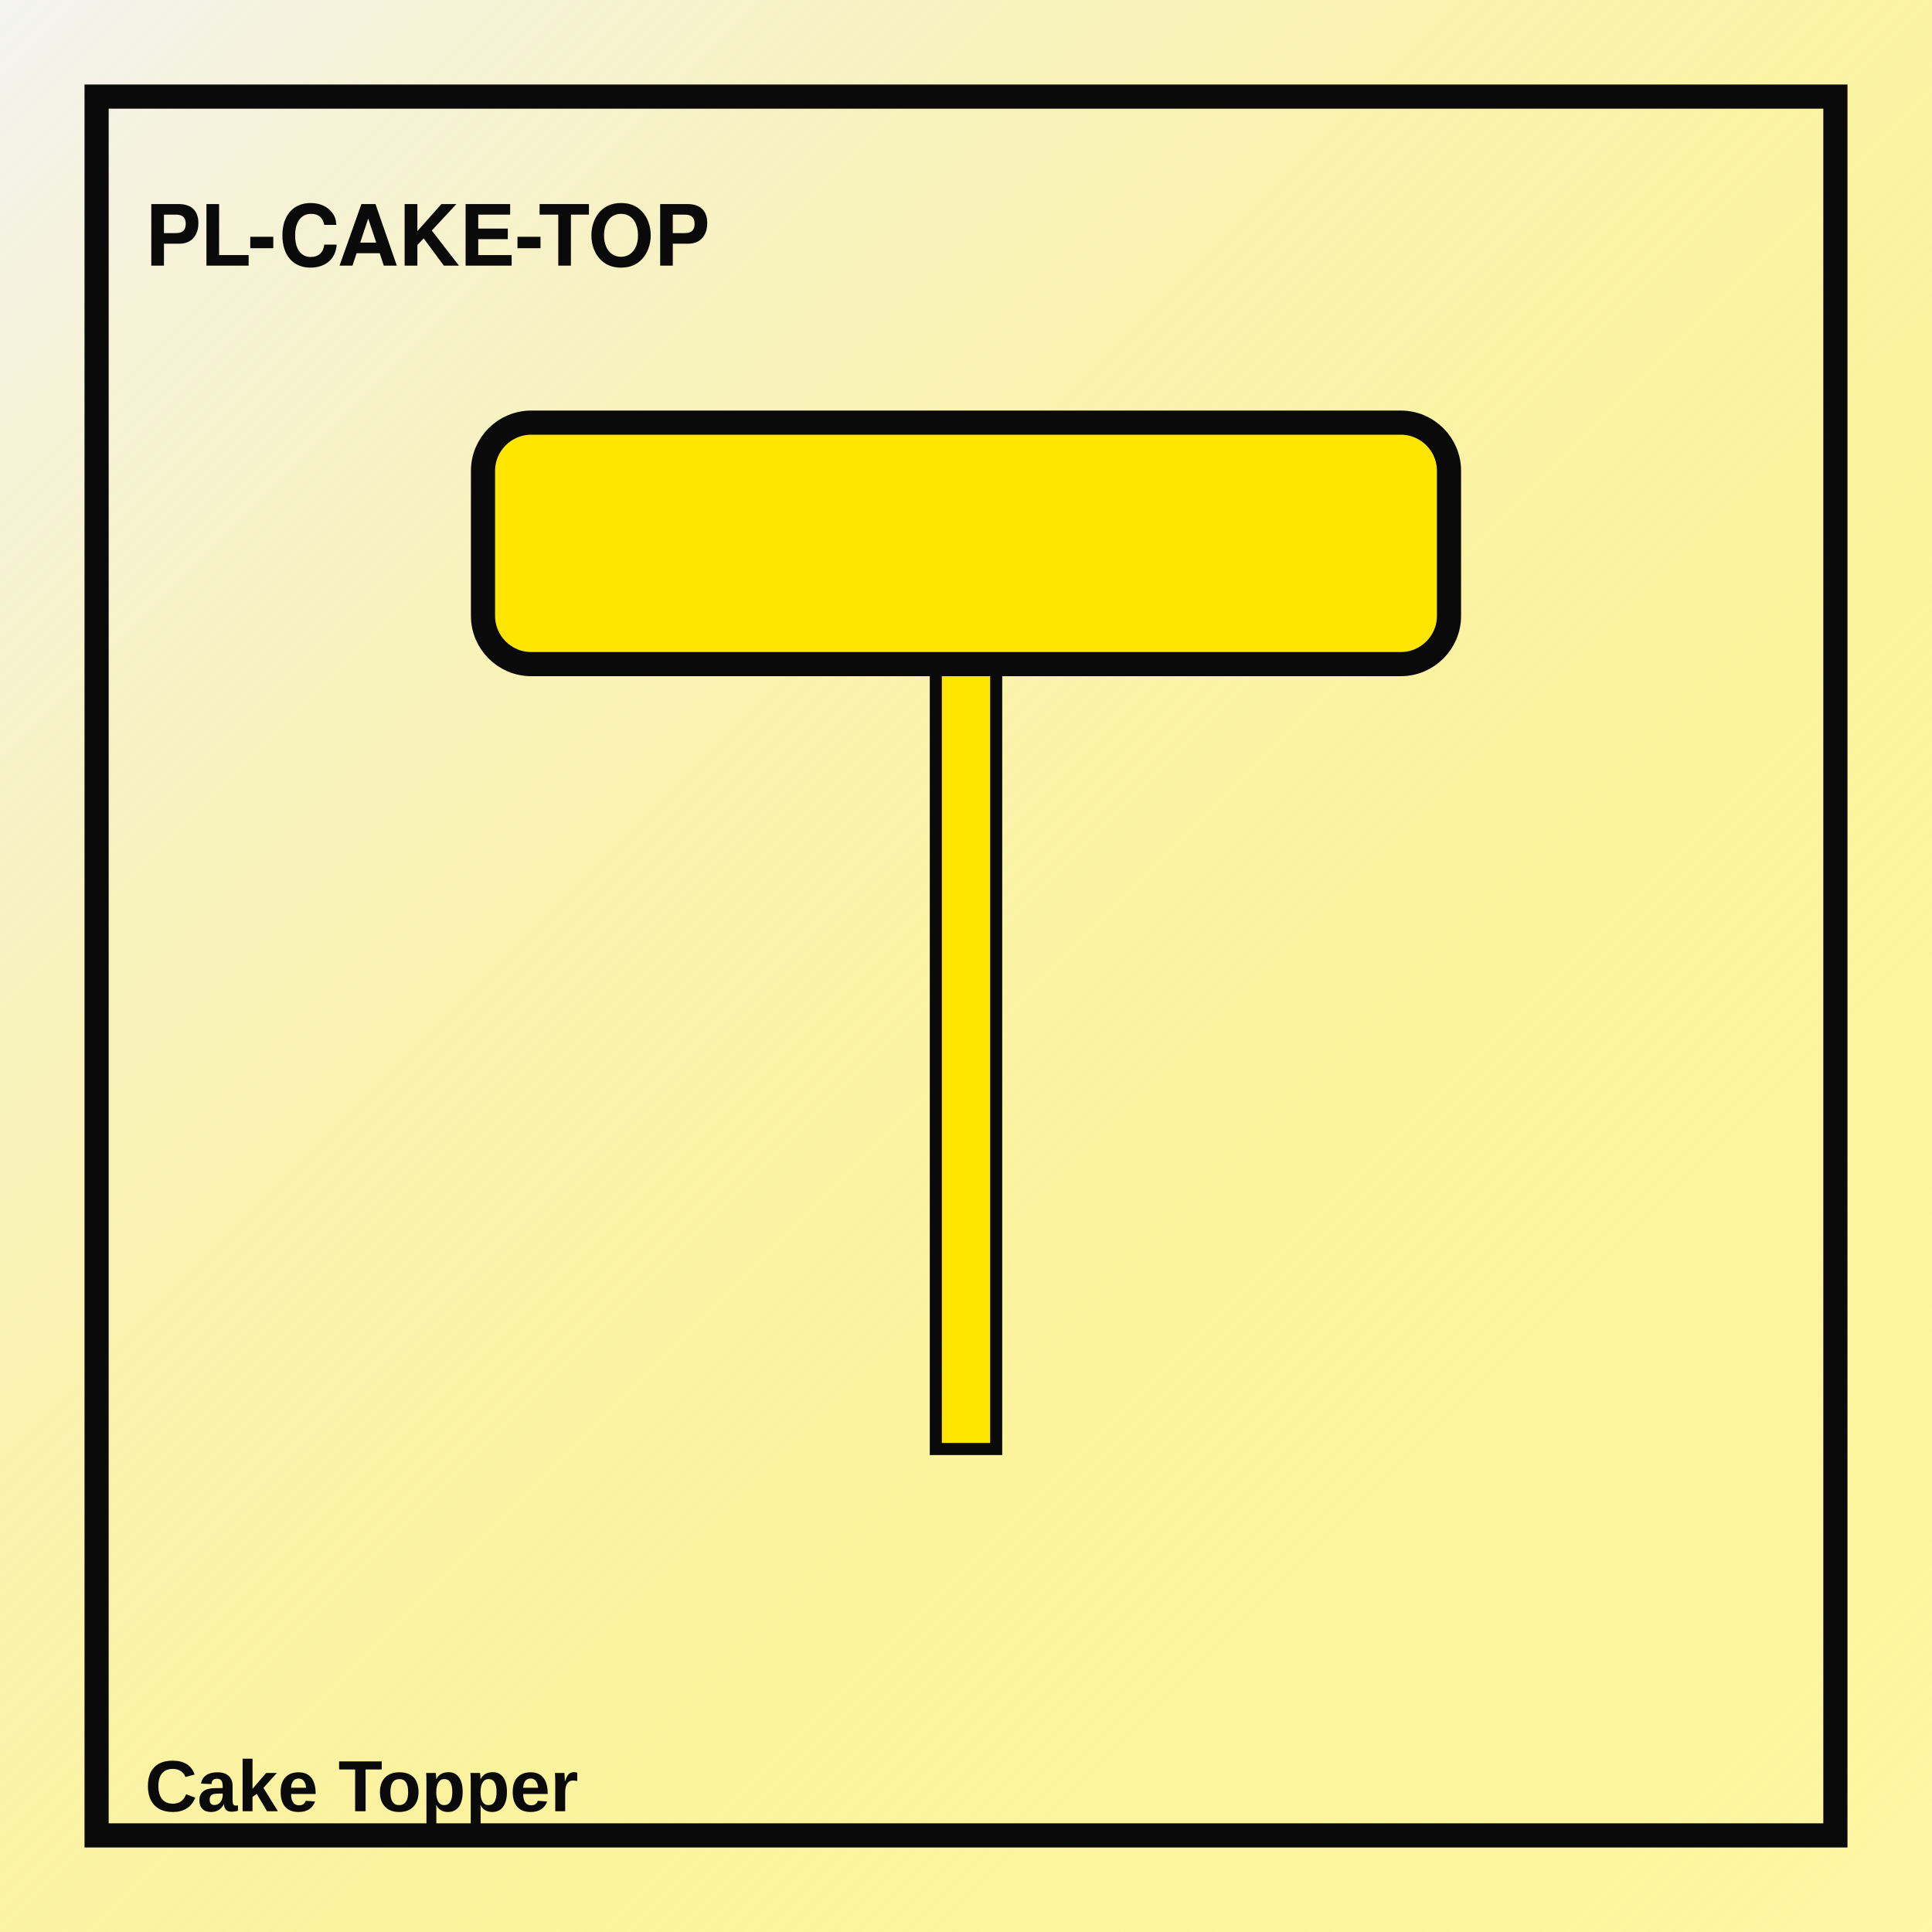
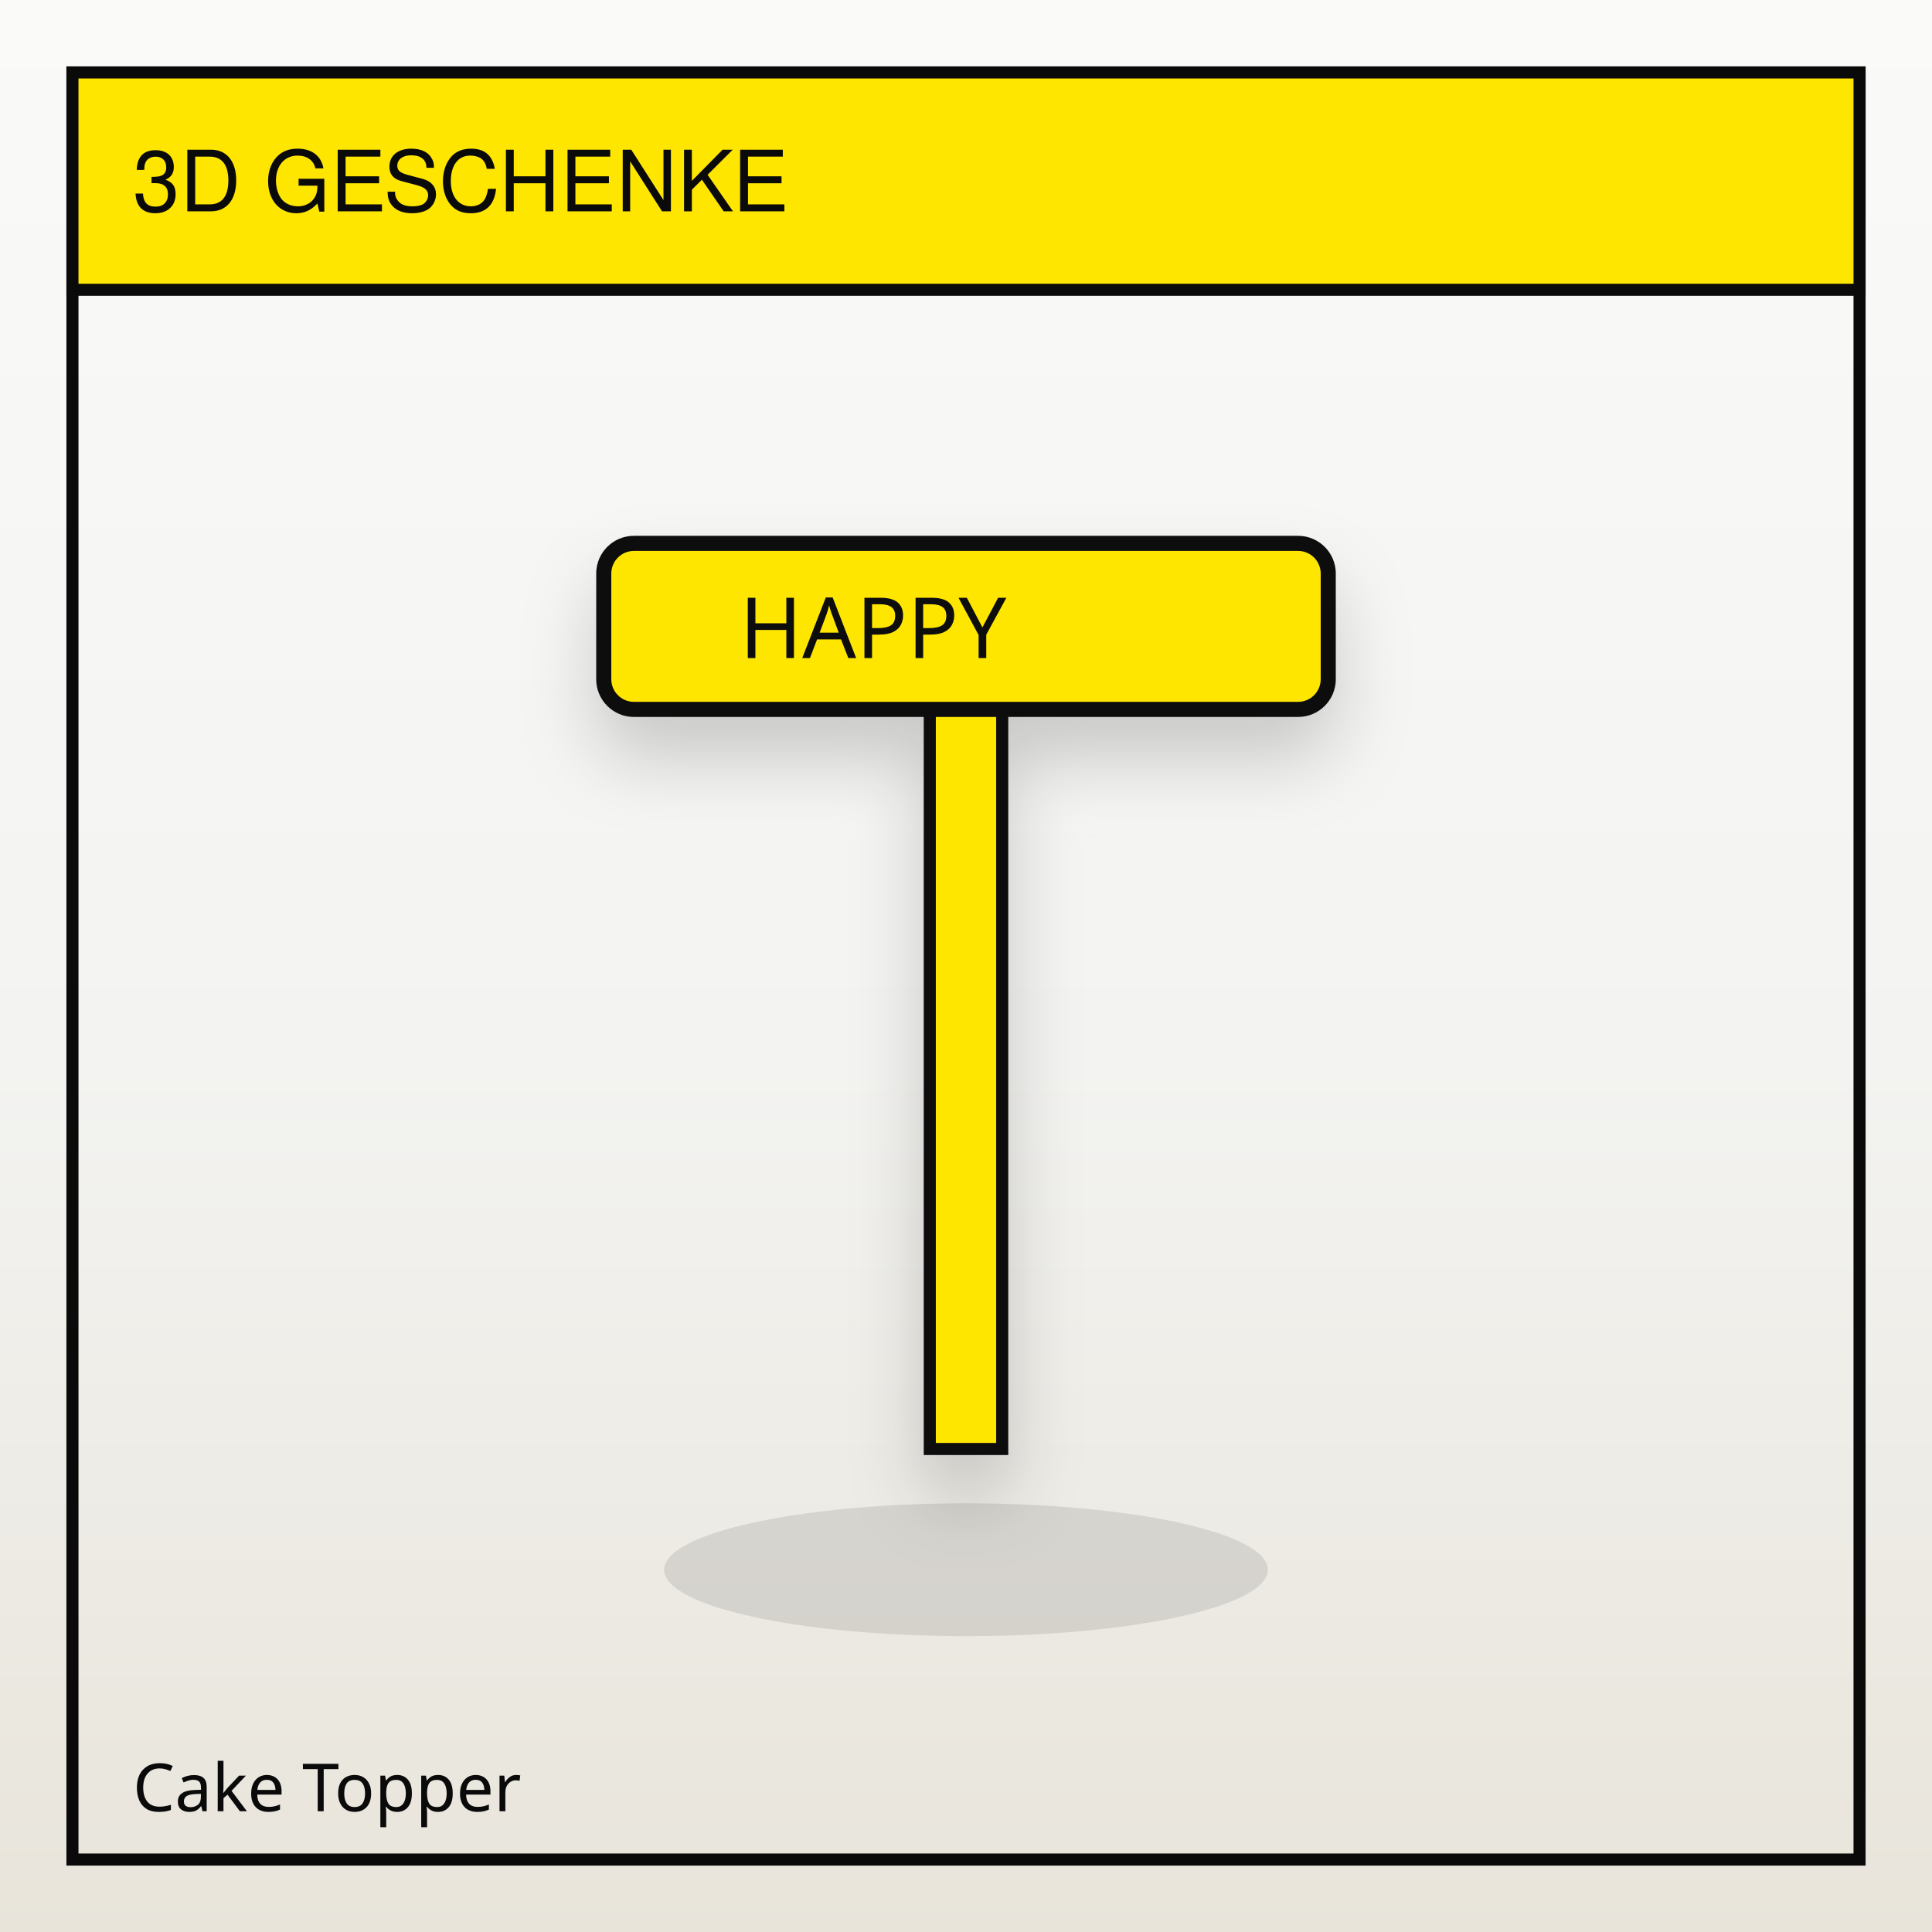
- <svg xmlns="http://www.w3.org/2000/svg" width="640" height="640" viewBox="0 0 320 320">
+ <svg xmlns="http://www.w3.org/2000/svg" width="800" height="800" viewBox="0 0 640 640">
  <defs>
-     <linearGradient id="bg" x1="0" y1="0" x2="1" y2="1">
-       <stop offset="0%" stop-color="#F3F3F1" />
-       <stop offset="100%" stop-color="#FFE600" stop-opacity="0.35" />
+     <linearGradient id="bg" x1="0" y1="0" x2="0" y2="1">
+       <stop offset="0%" stop-color="#FAFAF8" />
+       <stop offset="55%" stop-color="#F3F3F1" />
+       <stop offset="100%" stop-color="#E8E4DA" />
    </linearGradient>
+     <linearGradient id="glow" x1="0" y1="0" x2="0" y2="1">
+       <stop offset="0%" stop-color="#FFE600" stop-opacity="0.15" />
+       <stop offset="100%" stop-color="#FFE600" stop-opacity="0.55" />
+     </linearGradient>
+     <filter id="soft" x="-20%" y="-20%" width="140%" height="140%">
+       <feDropShadow dx="0" dy="14" stdDeviation="12" flood-color="#0A0A0A" flood-opacity="0.18" />
+     </filter>
  </defs>
-   <rect width="320" height="320" fill="url(#bg)" />
-   <rect x="16" y="16" width="288" height="288" fill="none" stroke="#0A0A0A" stroke-width="4" />
-   <rect x="155" y="90" width="10" height="150" fill="#FFE600" stroke="#0A0A0A" stroke-width="2" />
-   <rect x="80" y="70" width="160" height="40" rx="8" fill="#FFE600" stroke="#0A0A0A" stroke-width="4" />
-   <text x="24" y="44" font-family="Arial Black, Helvetica, sans-serif" font-size="14" font-weight="900" fill="#0A0A0A">PL-CAKE-TOP</text>
-   <text x="24" y="300" font-family="Arial, sans-serif" font-size="12" font-weight="700" fill="#0A0A0A">Cake Topper</text>
+   <rect width="640" height="640" fill="url(#bg)" />
+   <rect x="24" y="24" width="592" height="592" fill="none" stroke="#0A0A0A" stroke-width="4" />
+   <rect x="24" y="24" width="592" height="72" fill="#FFE600" stroke="#0A0A0A" stroke-width="4" />
+   <text x="44" y="70" font-family="Arial Black, Helvetica, sans-serif" font-size="28" fill="#0A0A0A">3D GESCHENKE</text>
+   <ellipse cx="320" cy="520" rx="100" ry="22" fill="#000" opacity="0.1" />
+   <g filter="url(#soft)">
+     <rect x="308" y="220" width="24" height="260" fill="#FFE600" stroke="#0A0A0A" stroke-width="4" />
+     <rect x="200" y="180" width="240" height="55" rx="10" fill="#FFE600" stroke="#0A0A0A" stroke-width="5" />
+     <text x="245" y="218" font-family="Arial Black,sans-serif" font-size="28" fill="#0A0A0A">HAPPY</text>
+   </g>
+   <text x="44" y="600" font-family="Arial Black,sans-serif" font-size="22" fill="#0A0A0A">Cake Topper</text>
</svg>
